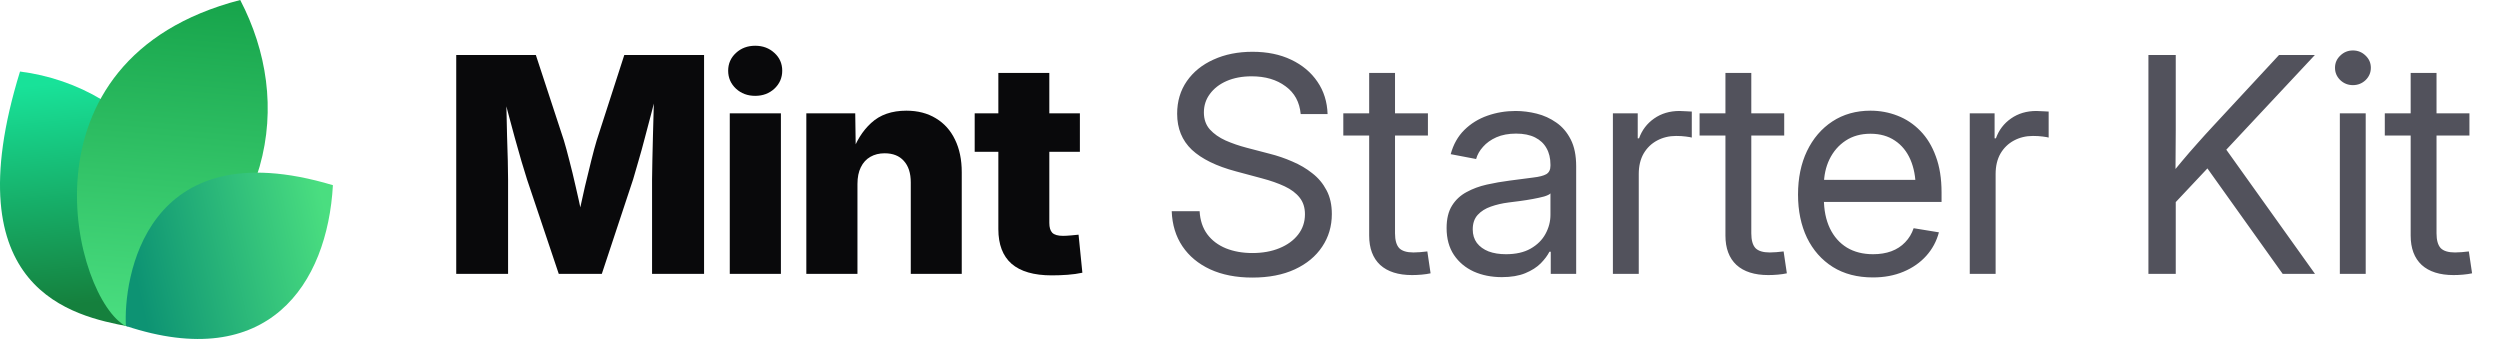
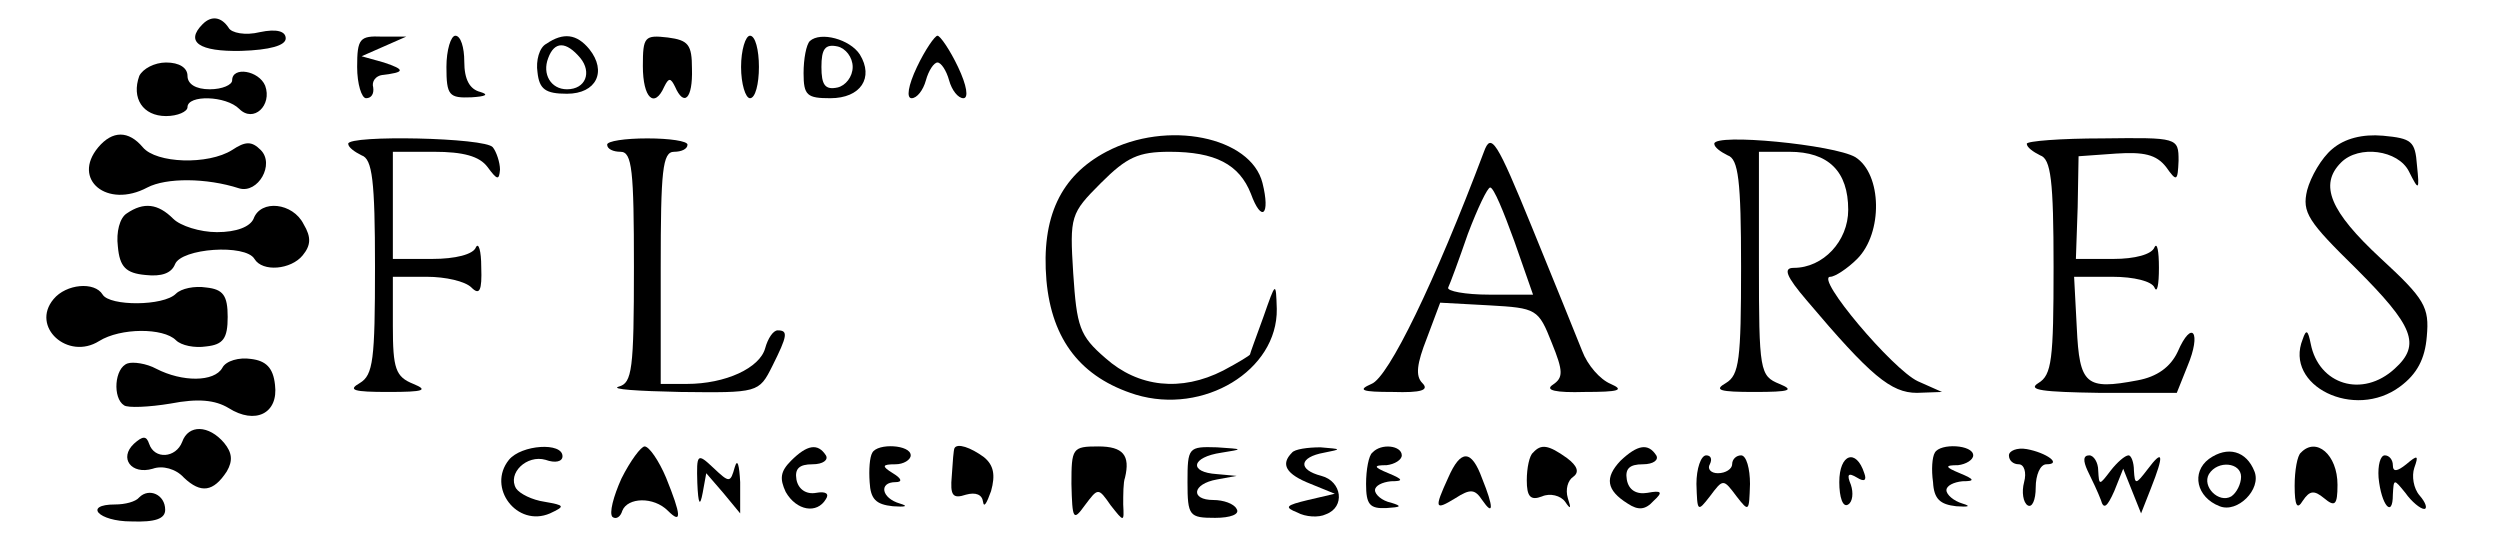
- <svg xmlns="http://www.w3.org/2000/svg" width="177" height="24" viewBox="0 0 177 24" fill="none">
-   <path d="M9.061 23.108C5.268 22.377 -3.391 20.627 1.417 5.064C9.634 6.099 16.973 14.064 9.061 23.108Z" fill="url(#paint0_linear_17557_2020)" />
-   <path d="M8.919 23.094C5.276 21.222 0.784 4.209 17.007 0C20.757 7.193 19.621 16.545 8.919 23.094Z" fill="url(#paint1_linear_17557_2020)" />
-   <path d="M8.914 23.079C8.735 19.882 10.159 9.085 23.57 13.111C23.181 20.123 18.984 26.418 8.914 23.079Z" fill="url(#paint2_linear_17557_2020)" />
-   <path d="M32.301 19.392V3.894H37.938L39.925 9.948C40.036 10.315 40.164 10.787 40.31 11.362C40.462 11.938 40.611 12.552 40.757 13.204C40.91 13.855 41.048 14.483 41.173 15.086C41.305 15.682 41.412 16.192 41.495 16.615H40.695C40.771 16.192 40.871 15.682 40.996 15.086C41.128 14.49 41.267 13.866 41.412 13.214C41.565 12.562 41.714 11.948 41.86 11.373C42.005 10.79 42.133 10.315 42.244 9.948L44.2 3.894H49.848V19.392H46.166V12.704C46.166 12.357 46.173 11.917 46.187 11.383C46.2 10.849 46.214 10.27 46.228 9.646C46.249 9.022 46.266 8.391 46.28 7.753C46.301 7.115 46.311 6.519 46.311 5.964H46.623C46.485 6.561 46.332 7.181 46.166 7.826C45.999 8.471 45.833 9.102 45.666 9.719C45.507 10.336 45.351 10.901 45.198 11.414C45.053 11.928 44.928 12.357 44.824 12.704L42.608 19.392H39.561L37.314 12.704C37.203 12.357 37.072 11.928 36.919 11.414C36.773 10.901 36.614 10.34 36.441 9.729C36.274 9.112 36.104 8.481 35.931 7.836C35.764 7.192 35.608 6.567 35.463 5.964H35.827C35.834 6.512 35.844 7.105 35.858 7.743C35.872 8.374 35.886 9.005 35.9 9.636C35.92 10.26 35.938 10.839 35.952 11.373C35.965 11.907 35.972 12.351 35.972 12.704V19.392H32.301ZM51.668 19.392V8.024H55.288V19.392H51.668ZM53.468 6.786C52.927 6.786 52.473 6.616 52.105 6.276C51.738 5.93 51.554 5.507 51.554 5.007C51.554 4.508 51.738 4.088 52.105 3.749C52.473 3.409 52.927 3.239 53.468 3.239C54.009 3.239 54.463 3.409 54.83 3.749C55.198 4.082 55.382 4.501 55.382 5.007C55.382 5.507 55.198 5.93 54.83 6.276C54.463 6.616 54.009 6.786 53.468 6.786ZM60.708 13.027V19.392H57.088V8.024H60.551L60.593 10.967H60.281C60.593 10.024 61.061 9.268 61.685 8.7C62.309 8.124 63.138 7.836 64.171 7.836C64.975 7.836 65.672 8.017 66.262 8.377C66.851 8.731 67.302 9.234 67.614 9.885C67.933 10.537 68.092 11.307 68.092 12.194V19.392H64.483V12.912C64.483 12.26 64.32 11.754 63.994 11.394C63.675 11.033 63.221 10.853 62.632 10.853C62.25 10.853 61.914 10.936 61.623 11.102C61.332 11.269 61.106 11.515 60.947 11.841C60.787 12.16 60.708 12.555 60.708 13.027ZM76.456 8.024V10.749H69.008V8.024H76.456ZM70.683 5.163H74.292V15.783C74.292 16.102 74.361 16.334 74.5 16.48C74.646 16.625 74.899 16.698 75.259 16.698C75.405 16.698 75.596 16.688 75.831 16.667C76.074 16.646 76.251 16.629 76.362 16.615L76.632 19.309C76.313 19.378 75.963 19.427 75.582 19.455C75.207 19.482 74.836 19.496 74.469 19.496C73.2 19.496 72.25 19.222 71.619 18.674C70.995 18.127 70.683 17.308 70.683 16.22V5.163Z" fill="#09090B" />
-   <path d="M88.667 19.652C87.523 19.652 86.528 19.458 85.682 19.07C84.843 18.681 84.188 18.137 83.716 17.437C83.245 16.736 82.992 15.908 82.957 14.951H84.933C84.968 15.596 85.148 16.14 85.474 16.584C85.8 17.021 86.24 17.354 86.795 17.582C87.35 17.804 87.974 17.915 88.667 17.915C89.388 17.915 90.026 17.801 90.581 17.572C91.143 17.343 91.583 17.024 91.902 16.615C92.228 16.199 92.391 15.717 92.391 15.169C92.391 14.698 92.266 14.306 92.017 13.994C91.767 13.675 91.413 13.408 90.956 13.193C90.498 12.978 89.954 12.787 89.323 12.621L87.502 12.132C86.123 11.765 85.082 11.255 84.382 10.603C83.689 9.944 83.342 9.095 83.342 8.055C83.342 7.174 83.571 6.404 84.028 5.746C84.486 5.087 85.117 4.577 85.921 4.217C86.726 3.849 87.645 3.666 88.678 3.666C89.718 3.666 90.63 3.853 91.413 4.227C92.204 4.602 92.824 5.122 93.275 5.787C93.726 6.446 93.965 7.209 93.993 8.076H92.089C92.013 7.23 91.656 6.574 91.018 6.11C90.387 5.638 89.586 5.403 88.615 5.403C87.95 5.403 87.36 5.513 86.847 5.735C86.341 5.957 85.946 6.262 85.661 6.651C85.377 7.032 85.235 7.469 85.235 7.961C85.235 8.447 85.377 8.849 85.661 9.168C85.946 9.48 86.317 9.74 86.774 9.948C87.232 10.149 87.724 10.319 88.251 10.457L89.884 10.884C90.439 11.023 90.977 11.206 91.496 11.435C92.023 11.657 92.495 11.934 92.911 12.267C93.334 12.593 93.67 12.995 93.92 13.474C94.17 13.945 94.294 14.504 94.294 15.149C94.294 16.015 94.066 16.788 93.608 17.468C93.157 18.148 92.512 18.681 91.673 19.07C90.834 19.458 89.832 19.652 88.667 19.652ZM101.097 8.024V9.594H95.106V8.024H101.097ZM96.937 5.163H98.767V16.521C98.767 17 98.865 17.347 99.059 17.562C99.26 17.77 99.6 17.874 100.078 17.874C100.21 17.874 100.366 17.867 100.546 17.853C100.733 17.832 100.903 17.815 101.056 17.801L101.285 19.351C101.097 19.392 100.886 19.423 100.65 19.444C100.414 19.465 100.189 19.475 99.974 19.475C98.996 19.475 98.244 19.236 97.717 18.758C97.197 18.272 96.937 17.579 96.937 16.677V5.163ZM106.33 19.621C105.595 19.621 104.932 19.489 104.343 19.226C103.754 18.955 103.285 18.564 102.939 18.05C102.592 17.53 102.419 16.896 102.419 16.147C102.419 15.495 102.547 14.965 102.804 14.556C103.06 14.146 103.403 13.828 103.833 13.599C104.263 13.363 104.742 13.186 105.269 13.068C105.796 12.95 106.333 12.857 106.881 12.787C107.574 12.69 108.132 12.617 108.555 12.569C108.978 12.52 109.287 12.441 109.481 12.33C109.675 12.212 109.772 12.014 109.772 11.737V11.654C109.772 11.203 109.679 10.815 109.492 10.489C109.311 10.163 109.041 9.91 108.68 9.729C108.32 9.549 107.872 9.459 107.338 9.459C106.805 9.459 106.34 9.546 105.945 9.719C105.556 9.892 105.241 10.118 104.998 10.395C104.755 10.665 104.593 10.953 104.509 11.258L102.71 10.915C102.897 10.222 103.22 9.65 103.677 9.199C104.135 8.748 104.679 8.412 105.31 8.19C105.941 7.968 106.607 7.857 107.307 7.857C107.8 7.857 108.295 7.92 108.795 8.044C109.301 8.169 109.765 8.381 110.188 8.679C110.611 8.97 110.951 9.369 111.208 9.875C111.464 10.374 111.593 11.005 111.593 11.768V19.392H109.793V17.822H109.7C109.568 18.085 109.363 18.359 109.086 18.643C108.809 18.921 108.444 19.153 107.994 19.34C107.543 19.527 106.988 19.621 106.33 19.621ZM106.621 17.998C107.321 17.998 107.904 17.867 108.368 17.603C108.84 17.333 109.19 16.986 109.419 16.563C109.654 16.133 109.772 15.682 109.772 15.211V13.692C109.703 13.769 109.554 13.841 109.325 13.911C109.096 13.973 108.829 14.032 108.524 14.088C108.226 14.143 107.921 14.192 107.609 14.233C107.304 14.275 107.033 14.309 106.798 14.337C106.354 14.393 105.938 14.49 105.549 14.628C105.168 14.76 104.86 14.954 104.624 15.211C104.388 15.467 104.27 15.811 104.27 16.241C104.27 16.615 104.367 16.934 104.561 17.198C104.762 17.461 105.04 17.662 105.393 17.801C105.747 17.933 106.156 17.998 106.621 17.998ZM114.193 19.392V8.024H115.951V9.792H116.045C116.253 9.209 116.61 8.741 117.116 8.388C117.622 8.034 118.219 7.857 118.905 7.857C119.058 7.857 119.217 7.864 119.384 7.878C119.55 7.885 119.682 7.892 119.779 7.899V9.74C119.716 9.719 119.578 9.695 119.363 9.667C119.155 9.639 118.922 9.625 118.666 9.625C118.174 9.625 117.726 9.733 117.324 9.948C116.922 10.163 116.603 10.471 116.367 10.874C116.138 11.276 116.024 11.758 116.024 12.319V19.392H114.193ZM126.322 8.024V9.594H120.33V8.024H126.322ZM122.161 5.163H123.992V16.521C123.992 17 124.089 17.347 124.283 17.562C124.484 17.77 124.824 17.874 125.302 17.874C125.434 17.874 125.59 17.867 125.77 17.853C125.958 17.832 126.127 17.815 126.28 17.801L126.509 19.351C126.322 19.392 126.11 19.423 125.874 19.444C125.639 19.465 125.413 19.475 125.198 19.475C124.221 19.475 123.468 19.236 122.941 18.758C122.421 18.272 122.161 17.579 122.161 16.677V5.163ZM132.604 19.642C131.502 19.642 130.555 19.396 129.765 18.903C128.974 18.404 128.364 17.714 127.934 16.834C127.511 15.946 127.3 14.927 127.3 13.775C127.3 12.611 127.511 11.584 127.934 10.697C128.364 9.802 128.964 9.102 129.734 8.596C130.51 8.089 131.408 7.836 132.428 7.836C133.1 7.836 133.738 7.954 134.341 8.19C134.952 8.426 135.489 8.783 135.954 9.261C136.425 9.74 136.793 10.343 137.056 11.071C137.327 11.792 137.462 12.645 137.462 13.63V14.296H128.433V12.735H136.463L135.631 13.297C135.631 12.541 135.506 11.876 135.257 11.3C135.007 10.725 134.643 10.277 134.165 9.958C133.686 9.632 133.107 9.469 132.428 9.469C131.748 9.469 131.162 9.632 130.67 9.958C130.177 10.284 129.796 10.725 129.526 11.279C129.262 11.827 129.13 12.441 129.13 13.12V14.046C129.13 14.864 129.273 15.572 129.557 16.168C129.841 16.757 130.243 17.211 130.763 17.53C131.283 17.842 131.901 17.998 132.615 17.998C133.093 17.998 133.523 17.929 133.905 17.79C134.293 17.645 134.619 17.433 134.882 17.156C135.153 16.879 135.354 16.546 135.486 16.157L137.275 16.449C137.108 17.08 136.81 17.634 136.38 18.113C135.95 18.591 135.413 18.966 134.768 19.236C134.123 19.507 133.402 19.642 132.604 19.642ZM139.459 19.392V8.024H141.217V9.792H141.311C141.519 9.209 141.876 8.741 142.382 8.388C142.888 8.034 143.485 7.857 144.171 7.857C144.324 7.857 144.483 7.864 144.649 7.878C144.816 7.885 144.948 7.892 145.045 7.899V9.74C144.982 9.719 144.844 9.695 144.629 9.667C144.421 9.639 144.188 9.625 143.932 9.625C143.439 9.625 142.992 9.733 142.59 9.948C142.188 10.163 141.869 10.471 141.633 10.874C141.404 11.276 141.29 11.758 141.29 12.319V19.392H139.459ZM153.429 14.961V12.715C153.783 12.257 154.136 11.82 154.49 11.404C154.844 10.981 155.204 10.565 155.572 10.156C155.939 9.74 156.314 9.327 156.695 8.918L161.355 3.894H163.893L157.277 10.967H157.184L153.429 14.961ZM152.108 19.392V3.894H154.043V9.241L154.022 12.559L154.043 13.505V19.392H152.108ZM161.615 19.392L155.967 11.477L157.173 9.969L163.903 19.392H161.615ZM165.661 19.392V8.024H167.492V19.392H165.661ZM166.587 6.027C166.24 6.027 165.942 5.909 165.692 5.673C165.443 5.43 165.318 5.139 165.318 4.799C165.318 4.459 165.443 4.172 165.692 3.936C165.942 3.693 166.24 3.572 166.587 3.572C166.934 3.572 167.232 3.693 167.482 3.936C167.731 4.172 167.856 4.459 167.856 4.799C167.856 5.139 167.731 5.43 167.482 5.673C167.232 5.909 166.934 6.027 166.587 6.027ZM174.836 8.024V9.594H168.844V8.024H174.836ZM170.675 5.163H172.506V16.521C172.506 17 172.603 17.347 172.797 17.562C172.998 17.77 173.338 17.874 173.816 17.874C173.948 17.874 174.104 17.867 174.284 17.853C174.472 17.832 174.641 17.815 174.794 17.801L175.023 19.351C174.836 19.392 174.624 19.423 174.388 19.444C174.153 19.465 173.927 19.475 173.712 19.475C172.735 19.475 171.982 19.236 171.455 18.758C170.935 18.272 170.675 17.579 170.675 16.677V5.163Z" fill="#52525C" />
-   <defs>
-     <linearGradient id="paint0_linear_17557_2020" x1="3.776" y1="5.916" x2="5.232" y2="21.559" gradientUnits="userSpaceOnUse">
-       <stop stop-color="#18E299" />
-       <stop offset="1" stop-color="#15803D" />
-     </linearGradient>
-     <linearGradient id="paint1_linear_17557_2020" x1="12.171" y1="-0.718" x2="10.19" y2="22.983" gradientUnits="userSpaceOnUse">
-       <stop stop-color="#16A34A" />
-       <stop offset="1" stop-color="#4ADE80" />
-     </linearGradient>
-     <linearGradient id="paint2_linear_17557_2020" x1="23.133" y1="15.353" x2="9.338" y2="18.52" gradientUnits="userSpaceOnUse">
-       <stop stop-color="#4ADE80" />
-       <stop offset="1" stop-color="#0D9373" />
-     </linearGradient>
-   </defs>
+ <svg xmlns="http://www.w3.org/2000/svg" version="1.0" width="280pt" height="60pt" viewBox="0 0 280 60" preserveAspectRatio="xMidYMid meet">
+   <g transform="translate(0,60) scale(0.1,-0.1)" fill="#000000" stroke="none">
+     <path d="M227 573 c-20 -20 -4 -31 43 -30 32 1 50 6 50 14 0 8 -10 11 -29 7 -16 -4 -32 -1 -35 5 -8 12 -19 14 -29 4z" />
+     <path d="M400 525 c0 -19 5 -35 10 -35 6 0 9 5 8 12 -2 7 3 13 10 14 26 3 26 6 2 14 l-25 7 25 11 25 11 -27 0 c-25 1 -28 -2 -28 -34z" />
+     <path d="M500 525 c0 -32 3 -35 28 -34 16 1 20 3 10 6 -12 3 -18 14 -18 34 0 16 -4 29 -10 29 -5 0 -10 -16 -10 -35z" />
+     <path d="M612 551 c-8 -4 -12 -19 -10 -32 2 -19 9 -24 33 -24 33 0 45 25 25 50 -14 17 -29 19 -48 6z m38 -16 c13 -16 6 -35 -15 -35 -18 0 -28 17 -21 35 7 19 20 19 36 0z" />
+     <path d="M720 526 c0 -36 13 -48 24 -23 5 10 7 10 12 0 10 -23 20 -14 19 20 0 27 -4 32 -27 35 -26 3 -28 1 -28 -32z" />
+     <path d="M830 525 c0 -19 5 -35 10 -35 6 0 10 16 10 35 0 19 -4 35 -10 35 -5 0 -10 -16 -10 -35z" />
+     <path d="M907 554 c-4 -4 -7 -20 -7 -36 0 -25 4 -28 30 -28 34 0 49 23 33 49 -11 17 -44 26 -56 15z m48 -29 c0 -11 -8 -21 -17 -23 -14 -3 -18 3 -18 23 0 20 4 26 18 23 9 -2 17 -12 17 -23z" />
+     <path d="M1027 525 c-10 -21 -12 -35 -6 -35 6 0 13 9 16 20 3 11 9 20 13 20 4 0 10 -9 13 -20 3 -11 10 -20 16 -20 6 0 4 14 -6 35 -9 19 -20 35 -23 35 -3 0 -14 -16 -23 -35z" />
+     <path d="M156 515 c-9 -25 4 -45 30 -45 13 0 24 5 24 10 0 14 43 13 58 -2 16 -16 37 4 29 26 -7 17 -37 22 -37 6 0 -5 -11 -10 -25 -10 -16 0 -25 6 -25 15 0 9 -9 15 -24 15 -13 0 -26 -7 -30 -15z" />
+     <path d="M110 435 c-30 -36 10 -69 55 -45 21 11 66 11 103 -1 21 -6 40 27 24 43 -10 10 -17 10 -32 0 -27 -17 -85 -15 -100 3 -16 19 -34 19 -50 0z" />
+     <path d="M390 439 c0 -4 7 -9 15 -13 12 -4 15 -28 15 -125 0 -104 -2 -121 -17 -130 -14 -8 -7 -10 32 -10 40 0 45 2 28 9 -20 8 -23 17 -23 65 l0 55 38 0 c21 0 43 -5 50 -12 9 -9 12 -4 11 23 0 18 -3 28 -6 22 -3 -8 -23 -13 -49 -13 l-44 0 0 60 0 60 46 0 c33 0 51 -5 60 -17 11 -15 13 -15 14 -3 0 8 -4 20 -8 25 -8 11 -162 14 -162 4z" />
+     <path d="M680 438 c0 -5 7 -8 15 -8 13 0 15 -21 15 -129 0 -115 -2 -130 -17 -134 -10 -3 21 -5 69 -6 87 -1 88 -1 103 29 17 34 18 40 6 40 -5 0 -11 -9 -14 -20 -6 -22 -44 -40 -88 -40 l-29 0 0 130 c0 109 2 130 15 130 8 0 15 3 15 8 0 4 -20 7 -45 7 -25 0 -45 -3 -45 -7z" />
+     <path d="M1239 430 c-51 -27 -73 -73 -67 -144 6 -67 39 -109 100 -128 76 -23 159 27 158 96 -1 31 -1 31 -15 -9 -8 -22 -15 -41 -15 -42 0 -1 -13 -9 -30 -18 -47 -24 -95 -19 -132 14 -29 25 -32 35 -36 95 -4 64 -3 67 31 101 29 29 42 35 77 35 51 0 78 -14 91 -47 12 -33 22 -24 13 12 -13 52 -107 71 -175 35z" />
+     <path d="M1662 430 c-55 -146 -107 -253 -126 -260 -16 -7 -11 -9 24 -9 32 -1 41 2 33 10 -8 8 -6 22 5 50 l15 40 55 -3 c53 -3 55 -4 70 -42 13 -32 13 -39 1 -47 -9 -6 3 -9 36 -8 38 0 45 2 29 9 -12 5 -26 21 -32 37 -6 15 -31 77 -56 138 -40 98 -46 107 -54 85z m34 -100 l21 -60 -49 0 c-27 0 -48 4 -46 8 2 4 12 31 22 60 11 29 22 52 25 52 4 0 15 -27 27 -60z" />
+     <path d="M1920 439 c0 -4 7 -9 15 -13 12 -4 15 -28 15 -125 0 -104 -2 -121 -17 -130 -14 -8 -7 -10 32 -10 40 0 45 2 28 9 -22 9 -23 14 -23 135 l0 125 34 0 c44 0 66 -22 66 -65 0 -35 -28 -65 -61 -65 -12 0 -9 -9 15 -37 71 -84 94 -103 123 -103 l28 1 -27 12 c-28 13 -116 117 -98 117 5 0 19 9 30 20 29 29 28 95 -2 114 -24 14 -158 27 -158 15z" />
+     <path d="M2270 439 c0 -4 7 -9 15 -13 12 -4 15 -28 15 -125 0 -104 -2 -121 -17 -130 -13 -8 5 -10 68 -11 l87 0 12 30 c16 38 5 53 -11 16 -8 -17 -23 -28 -45 -32 -58 -11 -65 -5 -68 59 l-3 57 43 0 c24 0 44 -5 47 -12 3 -7 5 3 5 22 0 19 -2 29 -5 23 -3 -8 -22 -13 -46 -13 l-42 0 2 58 1 57 42 3 c31 2 45 -1 56 -15 12 -17 13 -16 14 7 0 26 -1 26 -85 25 -47 0 -85 -3 -85 -6z" />
+     <path d="M2612 433 c-12 -10 -24 -31 -28 -46 -6 -25 1 -35 55 -88 64 -64 73 -85 43 -112 -36 -33 -85 -18 -94 28 -3 15 -5 17 -9 5 -21 -52 58 -91 109 -53 19 14 28 31 30 56 3 33 -2 42 -52 88 -56 52 -69 82 -44 107 20 20 64 14 76 -10 11 -22 12 -22 9 7 -2 27 -6 30 -38 33 -23 2 -43 -3 -57 -15z" />
+     <path d="M142 361 c-8 -5 -12 -21 -10 -37 2 -23 9 -30 31 -32 18 -2 29 2 33 12 7 18 79 23 89 6 9 -15 41 -12 54 4 9 11 10 20 1 35 -12 24 -48 28 -56 6 -4 -9 -19 -15 -41 -15 -19 0 -41 7 -49 15 -17 17 -33 19 -52 6z" />
+     <path d="M60 265 c-26 -31 16 -69 51 -47 24 15 72 15 86 1 6 -6 21 -9 34 -7 19 2 24 9 24 33 0 24 -5 31 -24 33 -13 2 -28 -1 -34 -7 -14 -14 -74 -14 -82 -1 -9 15 -41 12 -55 -5z" />
+     <path d="M143 193 c-15 -5 -17 -39 -4 -47 4 -3 28 -2 52 2 31 6 50 4 65 -5 30 -19 56 -6 52 26 -2 19 -10 27 -27 29 -13 2 -28 -2 -32 -10 -9 -16 -45 -16 -74 -1 -11 6 -26 8 -32 6z" />
+     <path d="M204 105 c-7 -18 -31 -20 -37 -2 -3 9 -7 9 -17 0 -17 -16 -3 -35 21 -28 11 4 26 0 35 -10 19 -18 33 -16 48 7 7 12 6 21 -3 32 -17 20 -40 21 -47 1z" />
+     <path d="M570 85 c-25 -31 9 -76 46 -60 17 8 17 9 -6 13 -14 2 -28 9 -32 15 -10 17 12 38 33 32 11 -4 19 -2 19 4 0 16 -46 13 -60 -4z" />
+     <path d="M696 64 c-9 -20 -14 -39 -10 -43 4 -3 9 0 11 7 6 15 35 16 51 0 16 -16 15 -5 -2 37 -8 19 -19 35 -24 35 -4 0 -16 -16 -26 -36z" />
+     <path d="M886 84 c-12 -12 -13 -20 -6 -35 12 -21 35 -25 45 -8 4 6 0 9 -11 7 -11 -2 -20 4 -22 15 -2 12 3 17 18 17 12 0 18 5 15 10 -9 14 -21 12 -39 -6z" />
+     <path d="M977 93 c-3 -5 -4 -19 -3 -33 1 -19 7 -25 26 -27 14 -1 18 0 8 3 -21 6 -24 24 -5 24 8 0 7 4 -3 10 -13 8 -12 10 3 10 9 0 17 5 17 10 0 12 -37 14 -43 3z" />
+     <path d="M1069 98 c-1 -2 -2 -15 -3 -31 -2 -22 1 -26 16 -21 11 3 18 0 19 -8 1 -7 4 -2 9 12 5 18 3 29 -8 38 -15 11 -30 16 -33 10z" />
+     <path d="M1200 58 c1 -40 2 -42 15 -24 15 20 15 20 29 0 15 -19 15 -19 14 1 0 11 0 25 2 30 6 25 -2 35 -30 35 -29 0 -30 -2 -30 -42z" />
+     <path d="M1330 60 c0 -38 2 -40 31 -40 17 0 28 4 24 10 -3 6 -15 10 -26 10 -26 0 -24 18 4 23 l22 4 -22 2 c-32 2 -29 19 5 24 25 4 25 4 -5 6 -32 1 -33 0 -33 -39z" />
+     <path d="M1447 93 c-13 -13 -7 -24 21 -35 l27 -11 -30 -7 c-25 -6 -27 -8 -12 -14 9 -5 24 -6 32 -2 22 8 18 37 -5 43 -27 7 -25 21 3 26 20 4 20 4 -4 6 -14 0 -29 -2 -32 -6z" />
+     <path d="M1537 93 c-4 -3 -7 -19 -7 -35 0 -23 4 -28 23 -27 16 1 18 2 5 6 -10 2 -18 9 -18 14 0 5 8 9 18 10 14 0 14 2 -3 9 -17 7 -17 9 -2 9 9 1 17 6 17 11 0 11 -23 14 -33 3z" />
+     <path d="M1717 93 c-4 -3 -7 -17 -7 -31 0 -18 4 -23 17 -18 9 4 21 1 26 -6 6 -9 7 -8 3 4 -3 10 0 20 6 24 7 5 5 12 -7 21 -21 15 -29 16 -38 6z" />
+     <path d="M1815 84 c-18 -19 -16 -33 8 -48 12 -8 20 -7 29 3 11 10 9 12 -7 9 -12 -2 -21 3 -23 15 -2 12 3 17 18 17 12 0 18 5 15 10 -9 14 -21 12 -40 -6z" />
+     <path d="M2167 93 c-3 -5 -4 -19 -2 -33 1 -19 8 -25 26 -27 14 -1 17 0 7 3 -10 3 -18 10 -18 15 0 5 8 9 18 10 14 0 14 2 -3 9 -17 7 -17 9 -2 9 9 1 17 6 17 11 0 12 -37 14 -43 3z" />
+     <path d="M2250 90 c0 -6 5 -10 11 -10 6 0 9 -9 6 -20 -3 -11 -1 -23 4 -26 5 -3 9 6 9 20 0 14 5 26 12 26 18 0 0 13 -22 17 -11 2 -20 -2 -20 -7z" />
+     <path d="M2474 86 c-20 -15 -14 -43 12 -53 20 -8 47 19 39 39 -9 23 -30 29 -51 14z m36 -20 c0 -8 -5 -18 -11 -22 -14 -8 -33 11 -25 25 10 16 36 13 36 -3z" />
+     <path d="M2577 93 c-4 -3 -7 -20 -7 -37 0 -23 3 -27 9 -17 8 12 13 12 24 3 12 -10 15 -8 15 15 0 34 -24 54 -41 36z" />
+     <path d="M781 59 c1 -24 3 -27 6 -11 l4 22 19 -22 19 -23 0 35 c-1 19 -3 27 -6 17 -5 -18 -6 -18 -24 -1 -18 17 -19 16 -18 -17z" />
+     <path d="M1622 65 c-16 -35 -15 -37 8 -23 17 11 22 10 30 -2 13 -19 13 -8 0 24 -12 33 -24 33 -38 1z" />
+     <path d="M1900 58 c1 -31 1 -32 15 -14 15 20 15 20 30 0 14 -18 14 -17 15 14 0 17 -4 32 -10 32 -5 0 -10 -4 -10 -10 0 -5 -7 -10 -16 -10 -8 0 -12 5 -9 10 3 6 1 10 -4 10 -6 0 -11 -15 -11 -32z" />
+     <path d="M2060 60 c0 -17 4 -29 10 -25 5 3 6 13 3 22 -5 12 -3 14 7 8 8 -5 11 -3 8 5 -9 28 -28 22 -28 -10z" />
+     <path d="M2338 73 c5 -10 12 -25 15 -33 3 -11 7 -8 15 10 l10 25 10 -25 10 -25 11 28 c15 38 14 45 -4 21 -13 -17 -14 -17 -15 -1 0 9 -3 17 -6 17 -4 0 -13 -8 -20 -17 -13 -17 -13 -17 -14 0 0 9 -5 17 -10 17 -7 0 -7 -6 -2 -17z" />
+     <path d="M2664 65 c3 -31 16 -46 16 -19 1 18 1 18 14 2 7 -10 17 -18 21 -18 4 0 2 7 -5 15 -7 8 -9 22 -6 31 5 14 4 15 -9 4 -10 -8 -15 -9 -15 -1 0 6 -4 11 -9 11 -5 0 -8 -11 -7 -25z" />
+     <path d="M156 43 c-4 -5 -16 -8 -27 -8 -36 0 -19 -19 18 -19 27 -1 38 3 38 13 0 17 -18 25 -29 14z" />
+   </g>
</svg>
